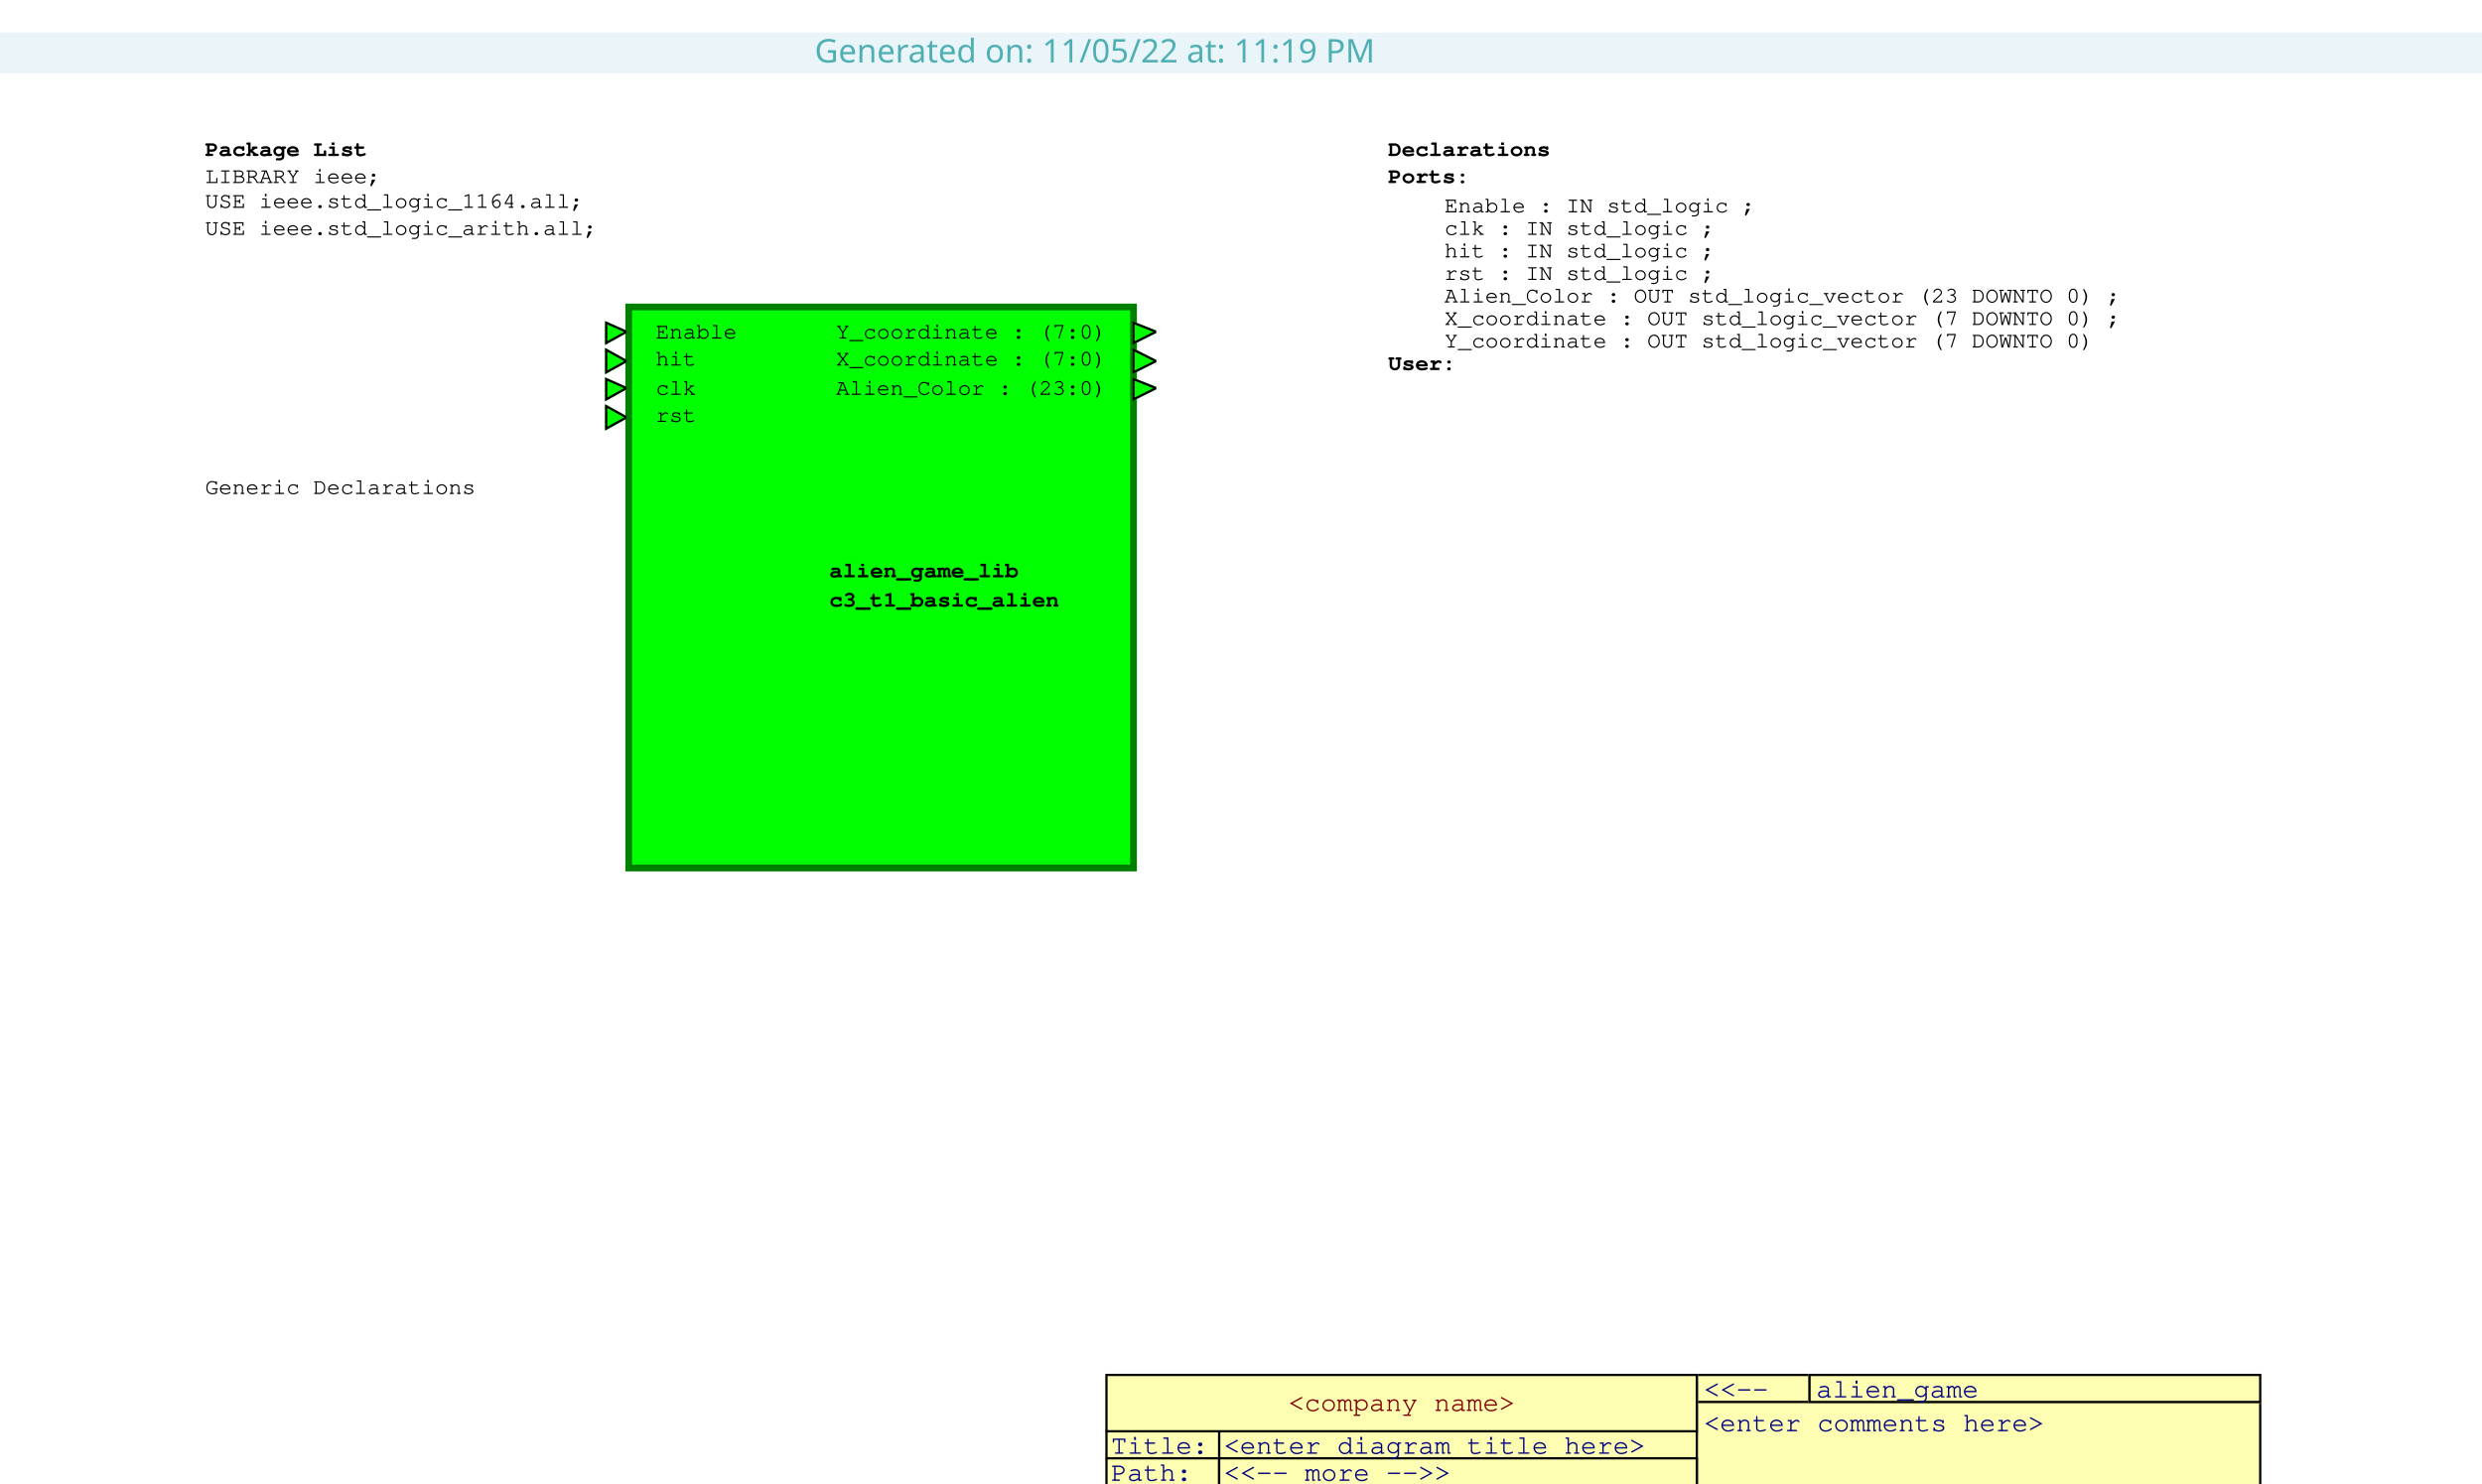
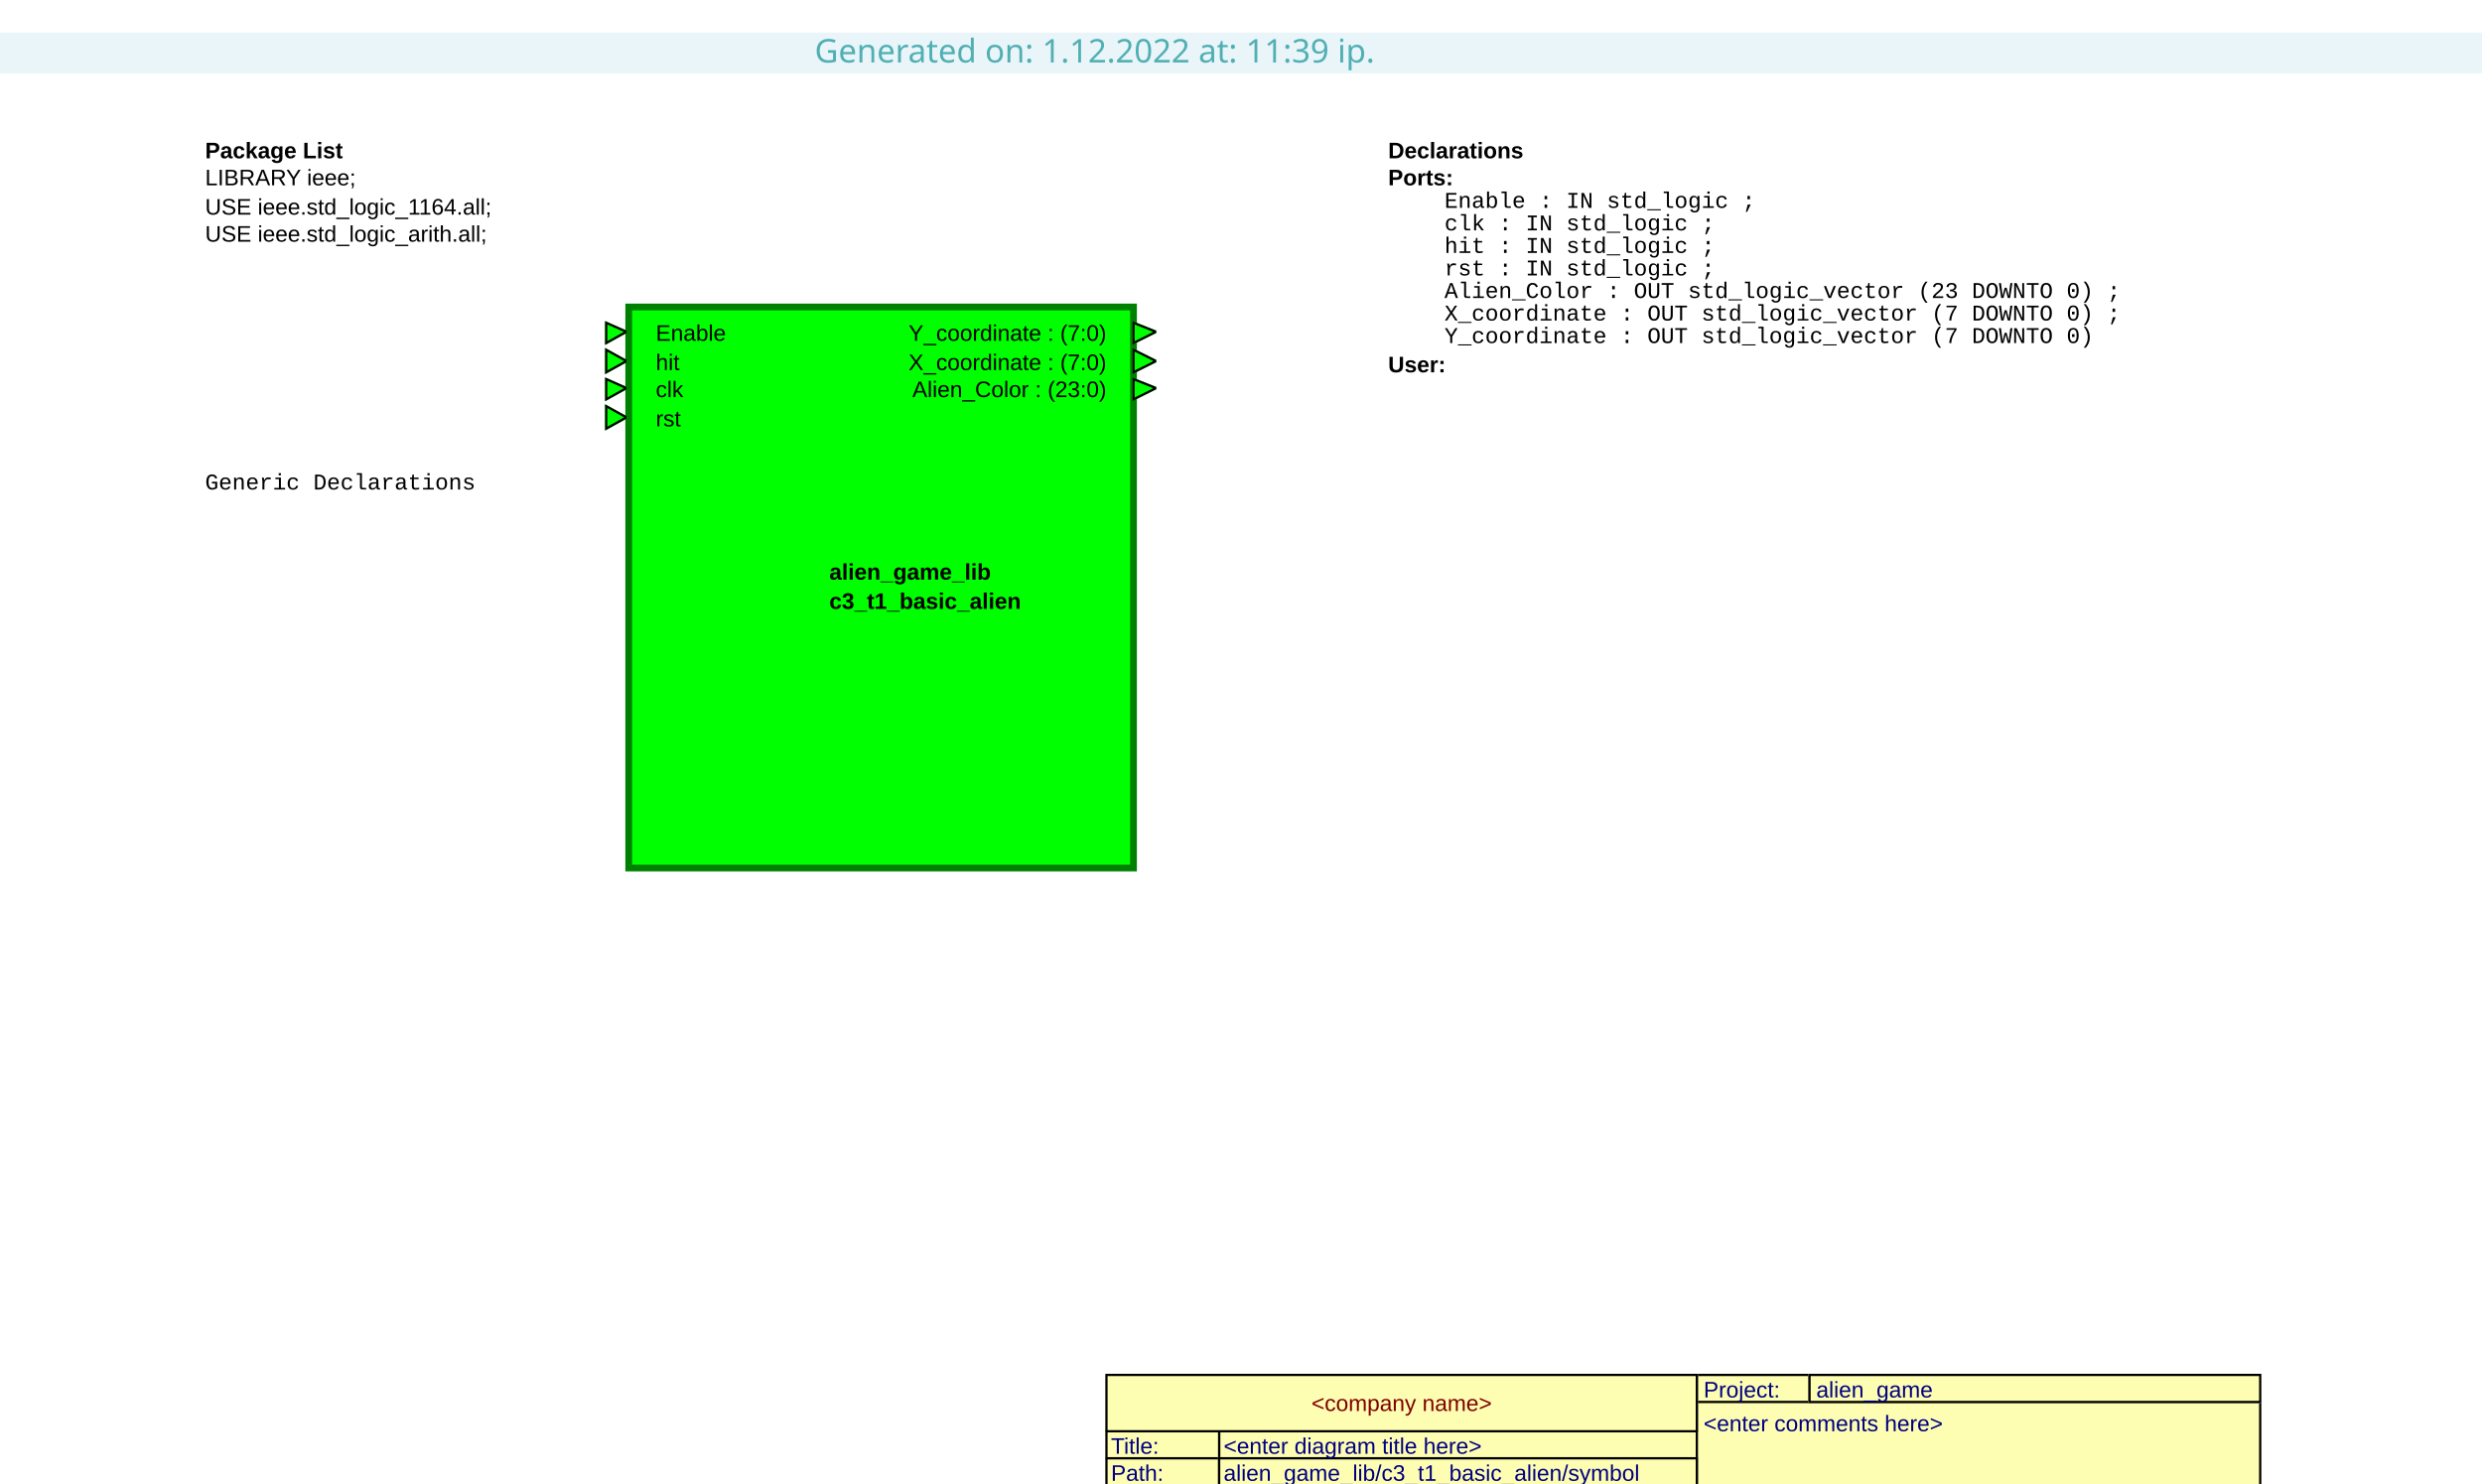
<svg xmlns="http://www.w3.org/2000/svg" version="1.1">
  <g id="viewport" transform="translate(0,-100)">
    <defs>
      <style type="text/css">
.allText {font-family:Sans-Serif;fill:darkcyan;}
.subTitleText {font-size:20;font-weight:bold;}
.normalText {font-size:15;}
.smallText {font-size:12;}
.boldText {font-weight:bold;}
.rightText {text-anchor:end;}
.centerText {text-anchor:middle;}
.dragRect {fill:darkcyan;stroke:none;opacity:0.4;}
</style>
      <symbol id="upArrow" overflow="visible" style="stroke:darkcyan;fill:darkcyan;stroke-width:1;" pointer-events="none">
        <polygon points="5,0 10,5 0,5 5,0" />
      </symbol>
      <symbol id="leftArrow" overflow="visible" style="stroke:darkcyan;fill:darkcyan;stroke-width:1;" pointer-events="none">
        <polygon points="0,5 5,0 5,10 0,5" />
      </symbol>
      <symbol id="rightArrow" overflow="visible" style="stroke:darkcyan;fill:darkcyan;stroke-width:1;" pointer-events="none">
        <polygon points="5,0 10,5 5,10 5,0" />
      </symbol>
      <symbol id="downArrow" overflow="visible" style="stroke:darkcyan;fill:darkcyan;stroke-width:1;" pointer-events="none">
        <polygon points="0,0 5,5 10,0 0,0" />
      </symbol>
    </defs>
    <svg id="mainMap" x="0" y="150" viewBox="0 0 917 617" width="912" height="512">
      <clipPath id="SVG_Clip">
        <rect x="0" y="0" width="917" height="617" />
      </clipPath>
      <g id="hds_models" style="clip-path:url(#SVG_Clip)">
        <rect id="r0" stroke="rgb(0,255,0)" fill="rgb(0,255,0)" stroke-width="1px" stroke-dasharray="" y="76px" x="188px" width="224px" height="249px" rx="0" ry="0" />
        <rect id="r0" stroke="rgb(0,128,0)" fill="none" stroke-width="3px" stroke-dasharray="" y="76px" x="188px" width="224px" height="249px" rx="0" ry="0" />
        <rect id="r0" stroke="rgb(254,254,179)" fill="rgb(254,254,179)" stroke-width="1px" stroke-dasharray="" y="600px" x="450px" width="212px" height="12px" rx="0" ry="0" />
        <rect id="r0" stroke="rgb(0,0,0)" fill="none" stroke-width="1px" stroke-dasharray="" y="600px" x="450px" width="212px" height="12px" rx="0" ry="0" />
        <rect id="r0" stroke="rgb(254,254,179)" fill="rgb(254,254,179)" stroke-width="1px" stroke-dasharray="" y="550px" x="662px" width="50px" height="12px" rx="0" ry="0" />
        <rect id="r0" stroke="rgb(0,0,0)" fill="none" stroke-width="1px" stroke-dasharray="" y="550px" x="662px" width="50px" height="12px" rx="0" ry="0" />
        <rect id="r0" stroke="rgb(254,254,179)" fill="rgb(254,254,179)" stroke-width="1px" stroke-dasharray="" y="575px" x="450px" width="212px" height="12px" rx="0" ry="0" />
        <rect id="r0" stroke="rgb(0,0,0)" fill="none" stroke-width="1px" stroke-dasharray="" y="575px" x="450px" width="212px" height="12px" rx="0" ry="0" />
        <rect id="r0" stroke="rgb(254,254,179)" fill="rgb(254,254,179)" stroke-width="1px" stroke-dasharray="" y="575px" x="400px" width="50px" height="12px" rx="0" ry="0" />
        <rect id="r0" stroke="rgb(0,0,0)" fill="none" stroke-width="1px" stroke-dasharray="" y="575px" x="400px" width="50px" height="12px" rx="0" ry="0" />
        <rect id="r0" stroke="rgb(254,254,179)" fill="rgb(254,254,179)" stroke-width="1px" stroke-dasharray="" y="562px" x="662px" width="250px" height="50px" rx="0" ry="0" />
        <rect id="r0" stroke="rgb(0,0,0)" fill="none" stroke-width="1px" stroke-dasharray="" y="562px" x="662px" width="250px" height="50px" rx="0" ry="0" />
        <rect id="r0" stroke="rgb(254,254,179)" fill="rgb(254,254,179)" stroke-width="1px" stroke-dasharray="" y="550px" x="712px" width="200px" height="12px" rx="0" ry="0" />
        <rect id="r0" stroke="rgb(0,0,0)" fill="none" stroke-width="1px" stroke-dasharray="" y="550px" x="712px" width="200px" height="12px" rx="0" ry="0" />
        <rect id="r0" stroke="rgb(254,254,179)" fill="rgb(254,254,179)" stroke-width="1px" stroke-dasharray="" y="550px" x="400px" width="262px" height="25px" rx="0" ry="0" />
        <rect id="r0" stroke="rgb(0,0,0)" fill="none" stroke-width="1px" stroke-dasharray="" y="550px" x="400px" width="262px" height="25px" rx="0" ry="0" />
        <rect id="r0" stroke="rgb(254,254,179)" fill="rgb(254,254,179)" stroke-width="1px" stroke-dasharray="" y="587px" x="400px" width="50px" height="13px" rx="0" ry="0" />
        <rect id="r0" stroke="rgb(0,0,0)" fill="none" stroke-width="1px" stroke-dasharray="" y="587px" x="400px" width="50px" height="13px" rx="0" ry="0" />
        <rect id="r0" stroke="rgb(254,254,179)" fill="rgb(254,254,179)" stroke-width="1px" stroke-dasharray="" y="600px" x="400px" width="50px" height="12px" rx="0" ry="0" />
        <rect id="r0" stroke="rgb(0,0,0)" fill="none" stroke-width="1px" stroke-dasharray="" y="600px" x="400px" width="50px" height="12px" rx="0" ry="0" />
        <rect id="r0" stroke="rgb(254,254,179)" fill="rgb(254,254,179)" stroke-width="1px" stroke-dasharray="" y="587px" x="450px" width="212px" height="13px" rx="0" ry="0" />
        <rect id="r0" stroke="rgb(0,0,0)" fill="none" stroke-width="1px" stroke-dasharray="" y="587px" x="450px" width="212px" height="13px" rx="0" ry="0" />
        <polyline id="r0" stroke="rgb(0,255,0)" fill="rgb(0,255,0)" stroke-width="1px" stroke-dasharray="" points="187, 87,178, 92,178, 83,187, 87" />
        <polyline id="r0" stroke="rgb(0,0,0)" fill="none" stroke-width="1px" stroke-dasharray="" points="187, 87,178, 92,178, 83,187, 87" />
        <polyline id="r0" stroke="rgb(0,255,0)" fill="rgb(0,255,0)" stroke-width="1px" stroke-dasharray="" points="187, 100,178, 105,178, 95,187, 100" />
        <polyline id="r0" stroke="rgb(0,0,0)" fill="none" stroke-width="1px" stroke-dasharray="" points="187, 100,178, 105,178, 95,187, 100" />
        <polyline id="r0" stroke="rgb(0,255,0)" fill="rgb(0,255,0)" stroke-width="1px" stroke-dasharray="" points="187, 112,178, 117,178, 108,187, 112" />
        <polyline id="r0" stroke="rgb(0,0,0)" fill="none" stroke-width="1px" stroke-dasharray="" points="187, 112,178, 117,178, 108,187, 112" />
        <polyline id="r0" stroke="rgb(0,255,0)" fill="rgb(0,255,0)" stroke-width="1px" stroke-dasharray="" points="422, 87,412, 92,412, 83,422, 87" />
        <polyline id="r0" stroke="rgb(0,0,0)" fill="none" stroke-width="1px" stroke-dasharray="" points="422, 87,412, 92,412, 83,422, 87" />
        <polyline id="r0" stroke="rgb(0,255,0)" fill="rgb(0,255,0)" stroke-width="1px" stroke-dasharray="" points="422, 100,412, 105,412, 95,422, 100" />
        <polyline id="r0" stroke="rgb(0,0,0)" fill="none" stroke-width="1px" stroke-dasharray="" points="422, 100,412, 105,412, 95,422, 100" />
        <polyline id="r0" stroke="rgb(0,255,0)" fill="rgb(0,255,0)" stroke-width="1px" stroke-dasharray="" points="422, 112,412, 117,412, 108,422, 112" />
        <polyline id="r0" stroke="rgb(0,0,0)" fill="none" stroke-width="1px" stroke-dasharray="" points="422, 112,412, 117,412, 108,422, 112" />
        <polyline id="r0" stroke="rgb(0,255,0)" fill="rgb(0,255,0)" stroke-width="1px" stroke-dasharray="" points="187, 125,178, 130,178, 120,187, 125" />
        <polyline id="r0" stroke="rgb(0,0,0)" fill="none" stroke-width="1px" stroke-dasharray="" points="187, 125,178, 130,178, 120,187, 125" />
-         <text x="402" y="585" font-family="courier" fill="rgb(0,0,127)" font-size="12" text-anchor="start">Title:</text>
-         <text x="402" y="610" font-family="courier" fill="rgb(0,0,127)" font-size="12" text-anchor="start">  &lt;&lt;--</text>
-         <text x="0" y="9" font-family="courier" fill="rgb(0,0,0)" font-weight="800" font-size="10" text-anchor="start">Package List</text>
-         <text x="0" y="21" font-family="courier" fill="rgb(0,0,0)" font-size="10" text-anchor="start">LIBRARY ieee;</text>
-         <text x="0" y="32" font-family="courier" fill="rgb(0,0,0)" font-size="10" text-anchor="start">USE ieee.std_logic_1164.all;</text>
-         <text x="0" y="44" font-family="courier" fill="rgb(0,0,0)" font-size="10" text-anchor="start">USE ieee.std_logic_arith.all;</text>
-         <text x="277" y="196" font-family="courier" fill="rgb(0,0,0)" font-weight="800" font-size="10" text-anchor="start">alien_game_lib</text>
-         <text x="277" y="209" font-family="courier" fill="rgb(0,0,0)" font-weight="800" font-size="10" text-anchor="start">c3_t1_basic_alien</text>
-         <text x="0" y="159" font-family="courier" fill="rgb(0,0,0)" font-size="10" text-anchor="start">Generic Declarations</text>
-         <text x="200" y="90" font-family="courier" fill="rgb(0,0,0)" font-size="10" text-anchor="start">Enable</text>
-         <text x="200" y="102" font-family="courier" fill="rgb(0,0,0)" font-size="10" text-anchor="start">hit</text>
-         <text x="200" y="115" font-family="courier" fill="rgb(0,0,0)" font-size="10" text-anchor="start">clk</text>
-         <text x="400" y="90" font-family="courier" fill="rgb(0,0,0)" font-size="10" text-anchor="end">Y_coordinate : (7:0)</text>
-         <text x="400" y="102" font-family="courier" fill="rgb(0,0,0)" font-size="10" text-anchor="end">X_coordinate : (7:0)</text>
-         <text x="400" y="115" font-family="courier" fill="rgb(0,0,0)" font-size="10" text-anchor="end">Alien_Color : (23:0)</text>
-         <text x="200" y="127" font-family="courier" fill="rgb(0,0,0)" font-size="10" text-anchor="start">rst</text>
-         <text x="525" y="9" font-family="courier" fill="rgb(0,0,0)" font-weight="800" font-size="10" text-anchor="start">Declarations</text>
-         <text x="525" y="21" font-family="courier" fill="rgb(0,0,0)" font-weight="800" font-size="10" text-anchor="start">Ports:</text>
-         <text x="525" y="104" font-family="courier" fill="rgb(0,0,0)" font-weight="800" font-size="10" text-anchor="start">User:</text>
-         <text x="550" y="34" font-family="courier" fill="rgb(0,0,0)" font-size="10" text-anchor="start">Enable       : IN     std_logic  ;</text>
-         <text x="550" y="54" font-family="courier" fill="rgb(0,0,0)" font-size="10" text-anchor="start">hit          : IN     std_logic  ;</text>
-         <text x="550" y="44" font-family="courier" fill="rgb(0,0,0)" font-size="10" text-anchor="start">clk          : IN     std_logic  ;</text>
-         <text x="550" y="94" font-family="courier" fill="rgb(0,0,0)" font-size="10" text-anchor="start">Y_coordinate : OUT    std_logic_vector (7 DOWNTO 0)</text>
-         <text x="550" y="84" font-family="courier" fill="rgb(0,0,0)" font-size="10" text-anchor="start">X_coordinate : OUT    std_logic_vector (7 DOWNTO 0) ;</text>
-         <text x="550" y="74" font-family="courier" fill="rgb(0,0,0)" font-size="10" text-anchor="start">Alien_Color  : OUT    std_logic_vector (23 DOWNTO 0) ;</text>
-         <text x="550" y="64" font-family="courier" fill="rgb(0,0,0)" font-size="10" text-anchor="start">rst          : IN     std_logic  ;</text>
-         <text x="402" y="597" font-family="courier" fill="rgb(0,0,127)" font-size="12" text-anchor="start">Path:</text>
-         <text x="452" y="610" font-family="courier" fill="rgb(0,0,127)" font-size="12" text-anchor="start">by mqange on 14 loka 2022</text>
-         <text x="665" y="560" font-family="courier" fill="rgb(0,0,127)" font-size="12" text-anchor="start">  &lt;&lt;--</text>
-         <text x="452" y="585" font-family="courier" fill="rgb(0,0,127)" font-size="12" text-anchor="start">&lt;enter diagram title here&gt;</text>
-         <text x="665" y="575" font-family="courier" fill="rgb(0,0,127)" font-size="12" text-anchor="start">&lt;enter comments here&gt;</text>
-         <text x="715" y="560" font-family="courier" fill="rgb(0,0,127)" font-size="12" text-anchor="start">alien_game</text>
-         <text x="531" y="566" font-family="courier" fill="rgb(127,0,0)" font-size="12" text-anchor="middle">&lt;company name&gt;</text>
-         <text x="452" y="597" font-family="courier" fill="rgb(0,0,127)" font-size="12" text-anchor="start">  &lt;&lt;-- more --&gt;&gt;</text>
+         <text x="0" y="10" font-family="arial" fill="rgb(0,0,0)" font-weight="800" font-size="10" text-anchor="start">Package List</text>
+         <text x="0" y="22" font-family="arial" fill="rgb(0,0,0)" font-size="10" text-anchor="start">LIBRARY ieee;</text>
+         <text x="0" y="35" font-family="arial" fill="rgb(0,0,0)" font-size="10" text-anchor="start">USE ieee.std_logic_1164.all;</text>
+         <text x="0" y="47" font-family="arial" fill="rgb(0,0,0)" font-size="10" text-anchor="start">USE ieee.std_logic_arith.all;</text>
+         <text x="277" y="197" font-family="arial" fill="rgb(0,0,0)" font-weight="800" font-size="10" text-anchor="start">alien_game_lib</text>
+         <text x="277" y="210" font-family="arial" fill="rgb(0,0,0)" font-weight="800" font-size="10" text-anchor="start">c3_t1_basic_alien</text>
+         <text x="0" y="157" font-family="Courier New" fill="rgb(0,0,0)" font-size="10" text-anchor="start">Generic Declarations</text>
+         <text x="200" y="91" font-family="arial" fill="rgb(0,0,0)" font-size="10" text-anchor="start">Enable</text>
+         <text x="200" y="104" font-family="arial" fill="rgb(0,0,0)" font-size="10" text-anchor="start">hit</text>
+         <text x="200" y="116" font-family="arial" fill="rgb(0,0,0)" font-size="10" text-anchor="start">clk</text>
+         <text x="400" y="91" font-family="arial" fill="rgb(0,0,0)" font-size="10" text-anchor="end">Y_coordinate : (7:0)</text>
+         <text x="400" y="104" font-family="arial" fill="rgb(0,0,0)" font-size="10" text-anchor="end">X_coordinate : (7:0)</text>
+         <text x="400" y="116" font-family="arial" fill="rgb(0,0,0)" font-size="10" text-anchor="end">Alien_Color : (23:0)</text>
+         <text x="200" y="129" font-family="arial" fill="rgb(0,0,0)" font-size="10" text-anchor="start">rst</text>
+         <text x="525" y="10" font-family="arial" fill="rgb(0,0,0)" font-weight="800" font-size="10" text-anchor="start">Declarations</text>
+         <text x="525" y="22" font-family="arial" fill="rgb(0,0,0)" font-weight="800" font-size="10" text-anchor="start">Ports:</text>
+         <text x="525" y="105" font-family="arial" fill="rgb(0,0,0)" font-weight="800" font-size="10" text-anchor="start">User:</text>
+         <text x="550" y="32" font-family="Courier New" fill="rgb(0,0,0)" font-size="10" text-anchor="start">Enable       : IN     std_logic  ;</text>
+         <text x="550" y="52" font-family="Courier New" fill="rgb(0,0,0)" font-size="10" text-anchor="start">hit          : IN     std_logic  ;</text>
+         <text x="550" y="42" font-family="Courier New" fill="rgb(0,0,0)" font-size="10" text-anchor="start">clk          : IN     std_logic  ;</text>
+         <text x="550" y="92" font-family="Courier New" fill="rgb(0,0,0)" font-size="10" text-anchor="start">Y_coordinate : OUT    std_logic_vector (7 DOWNTO 0)</text>
+         <text x="550" y="82" font-family="Courier New" fill="rgb(0,0,0)" font-size="10" text-anchor="start">X_coordinate : OUT    std_logic_vector (7 DOWNTO 0) ;</text>
+         <text x="550" y="72" font-family="Courier New" fill="rgb(0,0,0)" font-size="10" text-anchor="start">Alien_Color  : OUT    std_logic_vector (23 DOWNTO 0) ;</text>
+         <text x="550" y="62" font-family="Courier New" fill="rgb(0,0,0)" font-size="10" text-anchor="start">rst          : IN     std_logic  ;</text>
+         <text x="402" y="585" font-family="Arial" fill="rgb(0,0,128)" font-size="10" text-anchor="start">Title:</text>
+         <text x="402" y="597" font-family="Arial" fill="rgb(0,0,128)" font-size="10" text-anchor="start">Path:</text>
+         <text x="402" y="610" font-family="Arial" fill="rgb(0,0,128)" font-size="10" text-anchor="start">Edited:</text>
+         <text x="452" y="610" font-family="Arial" fill="rgb(0,0,128)" font-size="10" text-anchor="start">by mqange on 14 loka 2022</text>
+         <text x="665" y="560" font-family="Arial" fill="rgb(0,0,128)" font-size="10" text-anchor="start">Project:</text>
+         <text x="452" y="585" font-family="Arial" fill="rgb(0,0,128)" font-size="10" text-anchor="start">&lt;enter diagram title here&gt;</text>
+         <text x="665" y="575" font-family="Arial" fill="rgb(0,0,128)" font-size="10" text-anchor="start">&lt;enter comments here&gt;</text>
+         <text x="715" y="560" font-family="Arial" fill="rgb(0,0,128)" font-size="10" text-anchor="start">alien_game</text>
+         <text x="531" y="566" font-family="Arial" fill="rgb(127,0,0)" font-size="10" text-anchor="middle">&lt;company name&gt;</text>
+         <text x="452" y="597" font-family="Arial" fill="rgb(0,0,128)" font-size="10" text-anchor="start">alien_game_lib/c3_t1_basic_alien/symbol</text>
      </g>
    </svg>
    <g id="titlebox">
      <g id="genTime" class="allText normalText">
-         <text class="allText smallText" x="300" y="123">Generated on: 11/05/22 at: 11:19 PM</text>
+         <text class="allText smallText" x="300" y="123">Generated on:  1.12.2022 at: 11:39 ip.</text>
      </g>
      <rect stroke="none" fill="rgb(200,230,240)" opacity="0.4" y="112" x="0" width="914" height="15" />
    </g>
  </g>
</svg>
